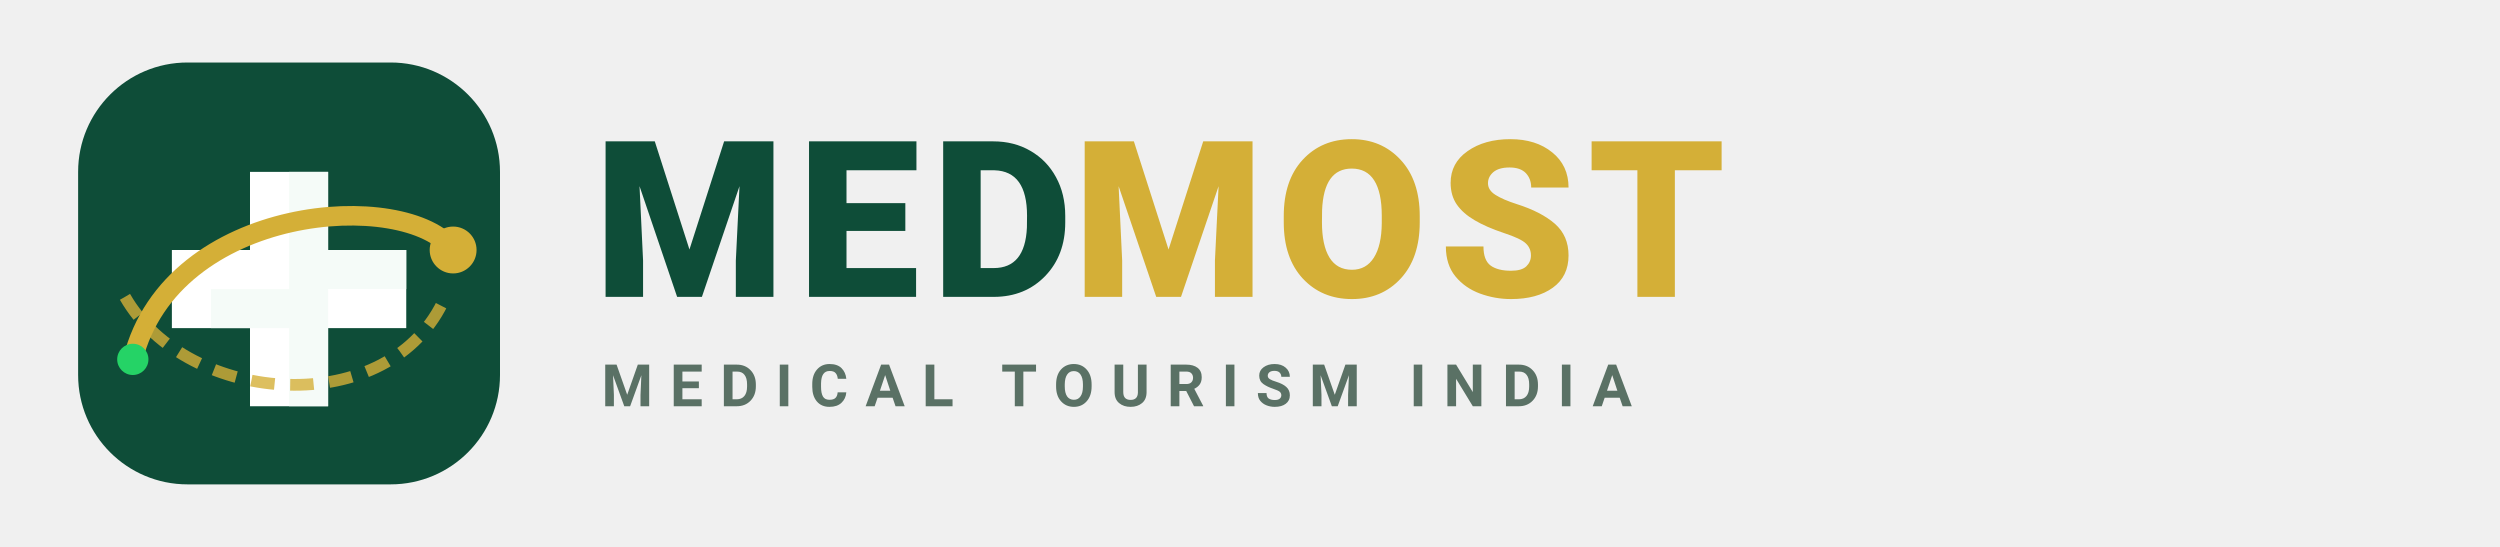
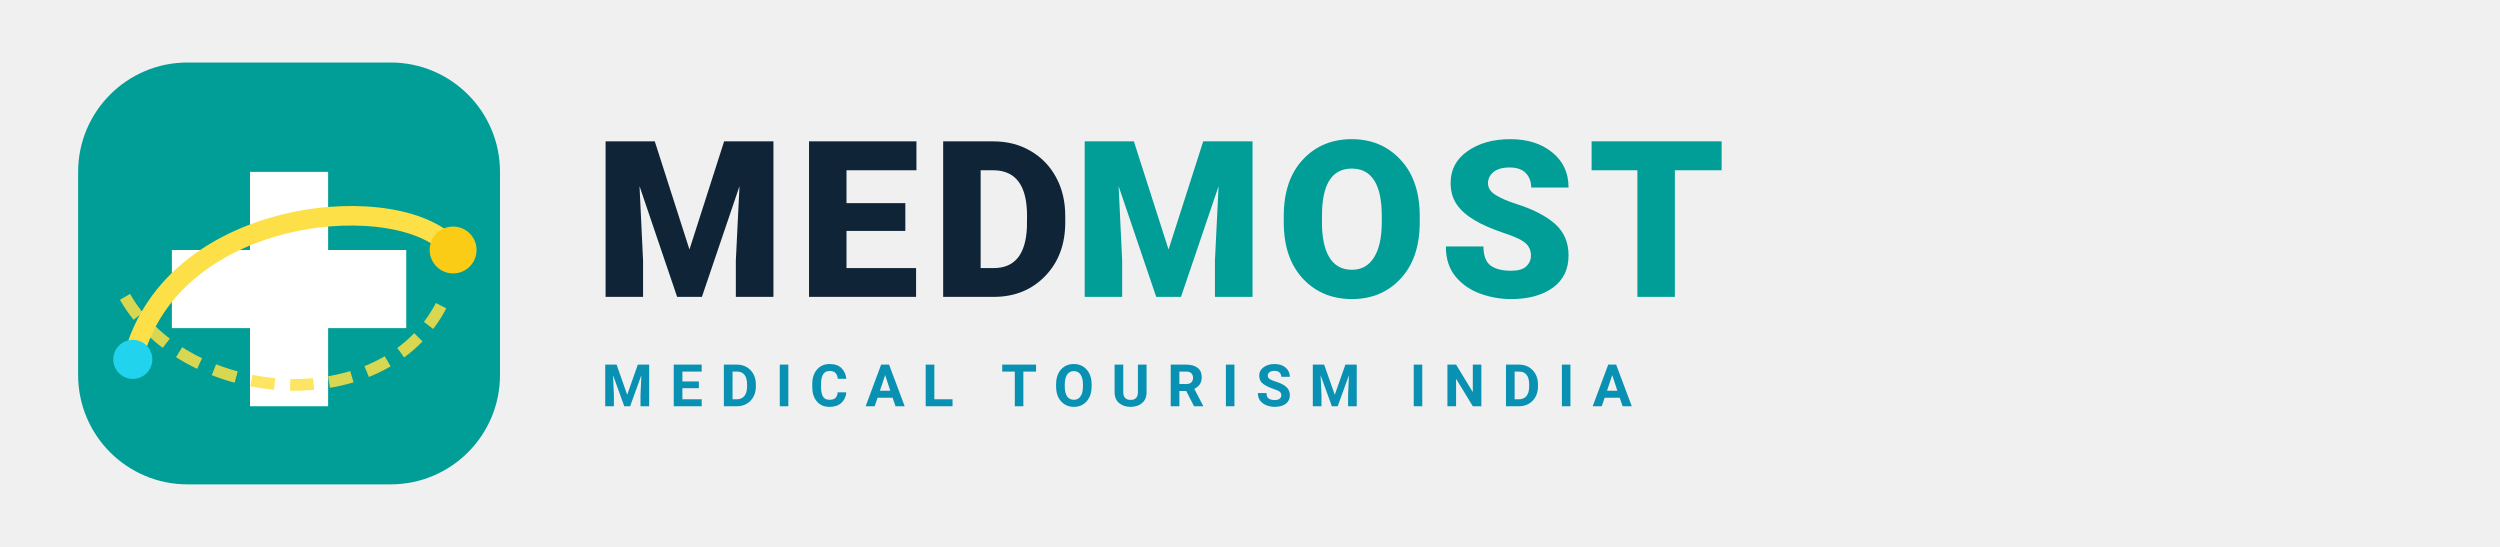
<svg xmlns="http://www.w3.org/2000/svg" viewBox="0 0 320 70" width="320" height="70" fill="none">
  <g transform="translate(10, 8)">
-     <rect x="0" y="0" width="54" height="54" rx="14" fill="#0E4D38" />
+     <rect x="0" y="0" width="54" height="54" rx="14" fill="#009E96" />
    <path d="M22 14h10v10h10v10h-10v10h-10v-10h-10v-10h10v-10z" fill="#FFFFFF" />
-     <path d="M27 14h5v10h10v5h-10v15h-5v-10h-10v-5h10v-15z" fill="#F4FBF7" opacity="0.9" />
-     <path d="M7 38 C 12 18, 42 16, 48 24" stroke="#D4AF37" stroke-width="2.5" stroke-linecap="round" fill="none" />
-     <path d="M6 30 C 14 44, 40 46, 47 30" stroke="#D4AF37" stroke-width="1.5" stroke-dasharray="3 2" fill="none" opacity="0.8" />
-     <circle cx="48" cy="24" r="3" fill="#D4AF37" />
-     <circle cx="7" cy="38" r="2" fill="#25D366" />
+     <path d="M7 38 C 12 18, 42 16, 48 24" stroke="#FDE047" stroke-width="2.5" stroke-linecap="round" fill="none" />
+     <path d="M6 30 C 14 44, 40 46, 47 30" stroke="#FDE047" stroke-width="1.5" stroke-dasharray="3 2" fill="none" opacity="0.85" />
+     <circle cx="48" cy="24" r="3" fill="#FACC15" />
+     <circle cx="7" cy="38" r="2.5" fill="#22D3EE" />
  </g>
-   <text x="76" y="38" font-family="'Plus Jakarta Sans', -apple-system, BlinkMacSystemFont, 'Segoe UI', Roboto, sans-serif" font-weight="800" font-size="28" letter-spacing="1.5" fill="#0E4D38">
-     MED<tspan fill="#D4AF37">MOST</tspan>
+   <text x="76" y="38" font-family="'Plus Jakarta Sans', -apple-system, BlinkMacSystemFont, 'Segoe UI', Roboto, sans-serif" font-weight="800" font-size="28" letter-spacing="1.5" fill="#0F2537">
+     MED<tspan fill="#009E96">MOST</tspan>
  </text>
-   <text x="77" y="52" font-family="'Plus Jakarta Sans', -apple-system, BlinkMacSystemFont, 'Segoe UI', Roboto, sans-serif" font-weight="600" font-size="7.5" letter-spacing="2.2" fill="#5A7165">
+   <text x="77" y="52" font-family="'Plus Jakarta Sans', -apple-system, BlinkMacSystemFont, 'Segoe UI', Roboto, sans-serif" font-weight="700" font-size="7.5" letter-spacing="2.2" fill="#0891B2">
    MEDICAL TOURISM INDIA
  </text>
</svg>
